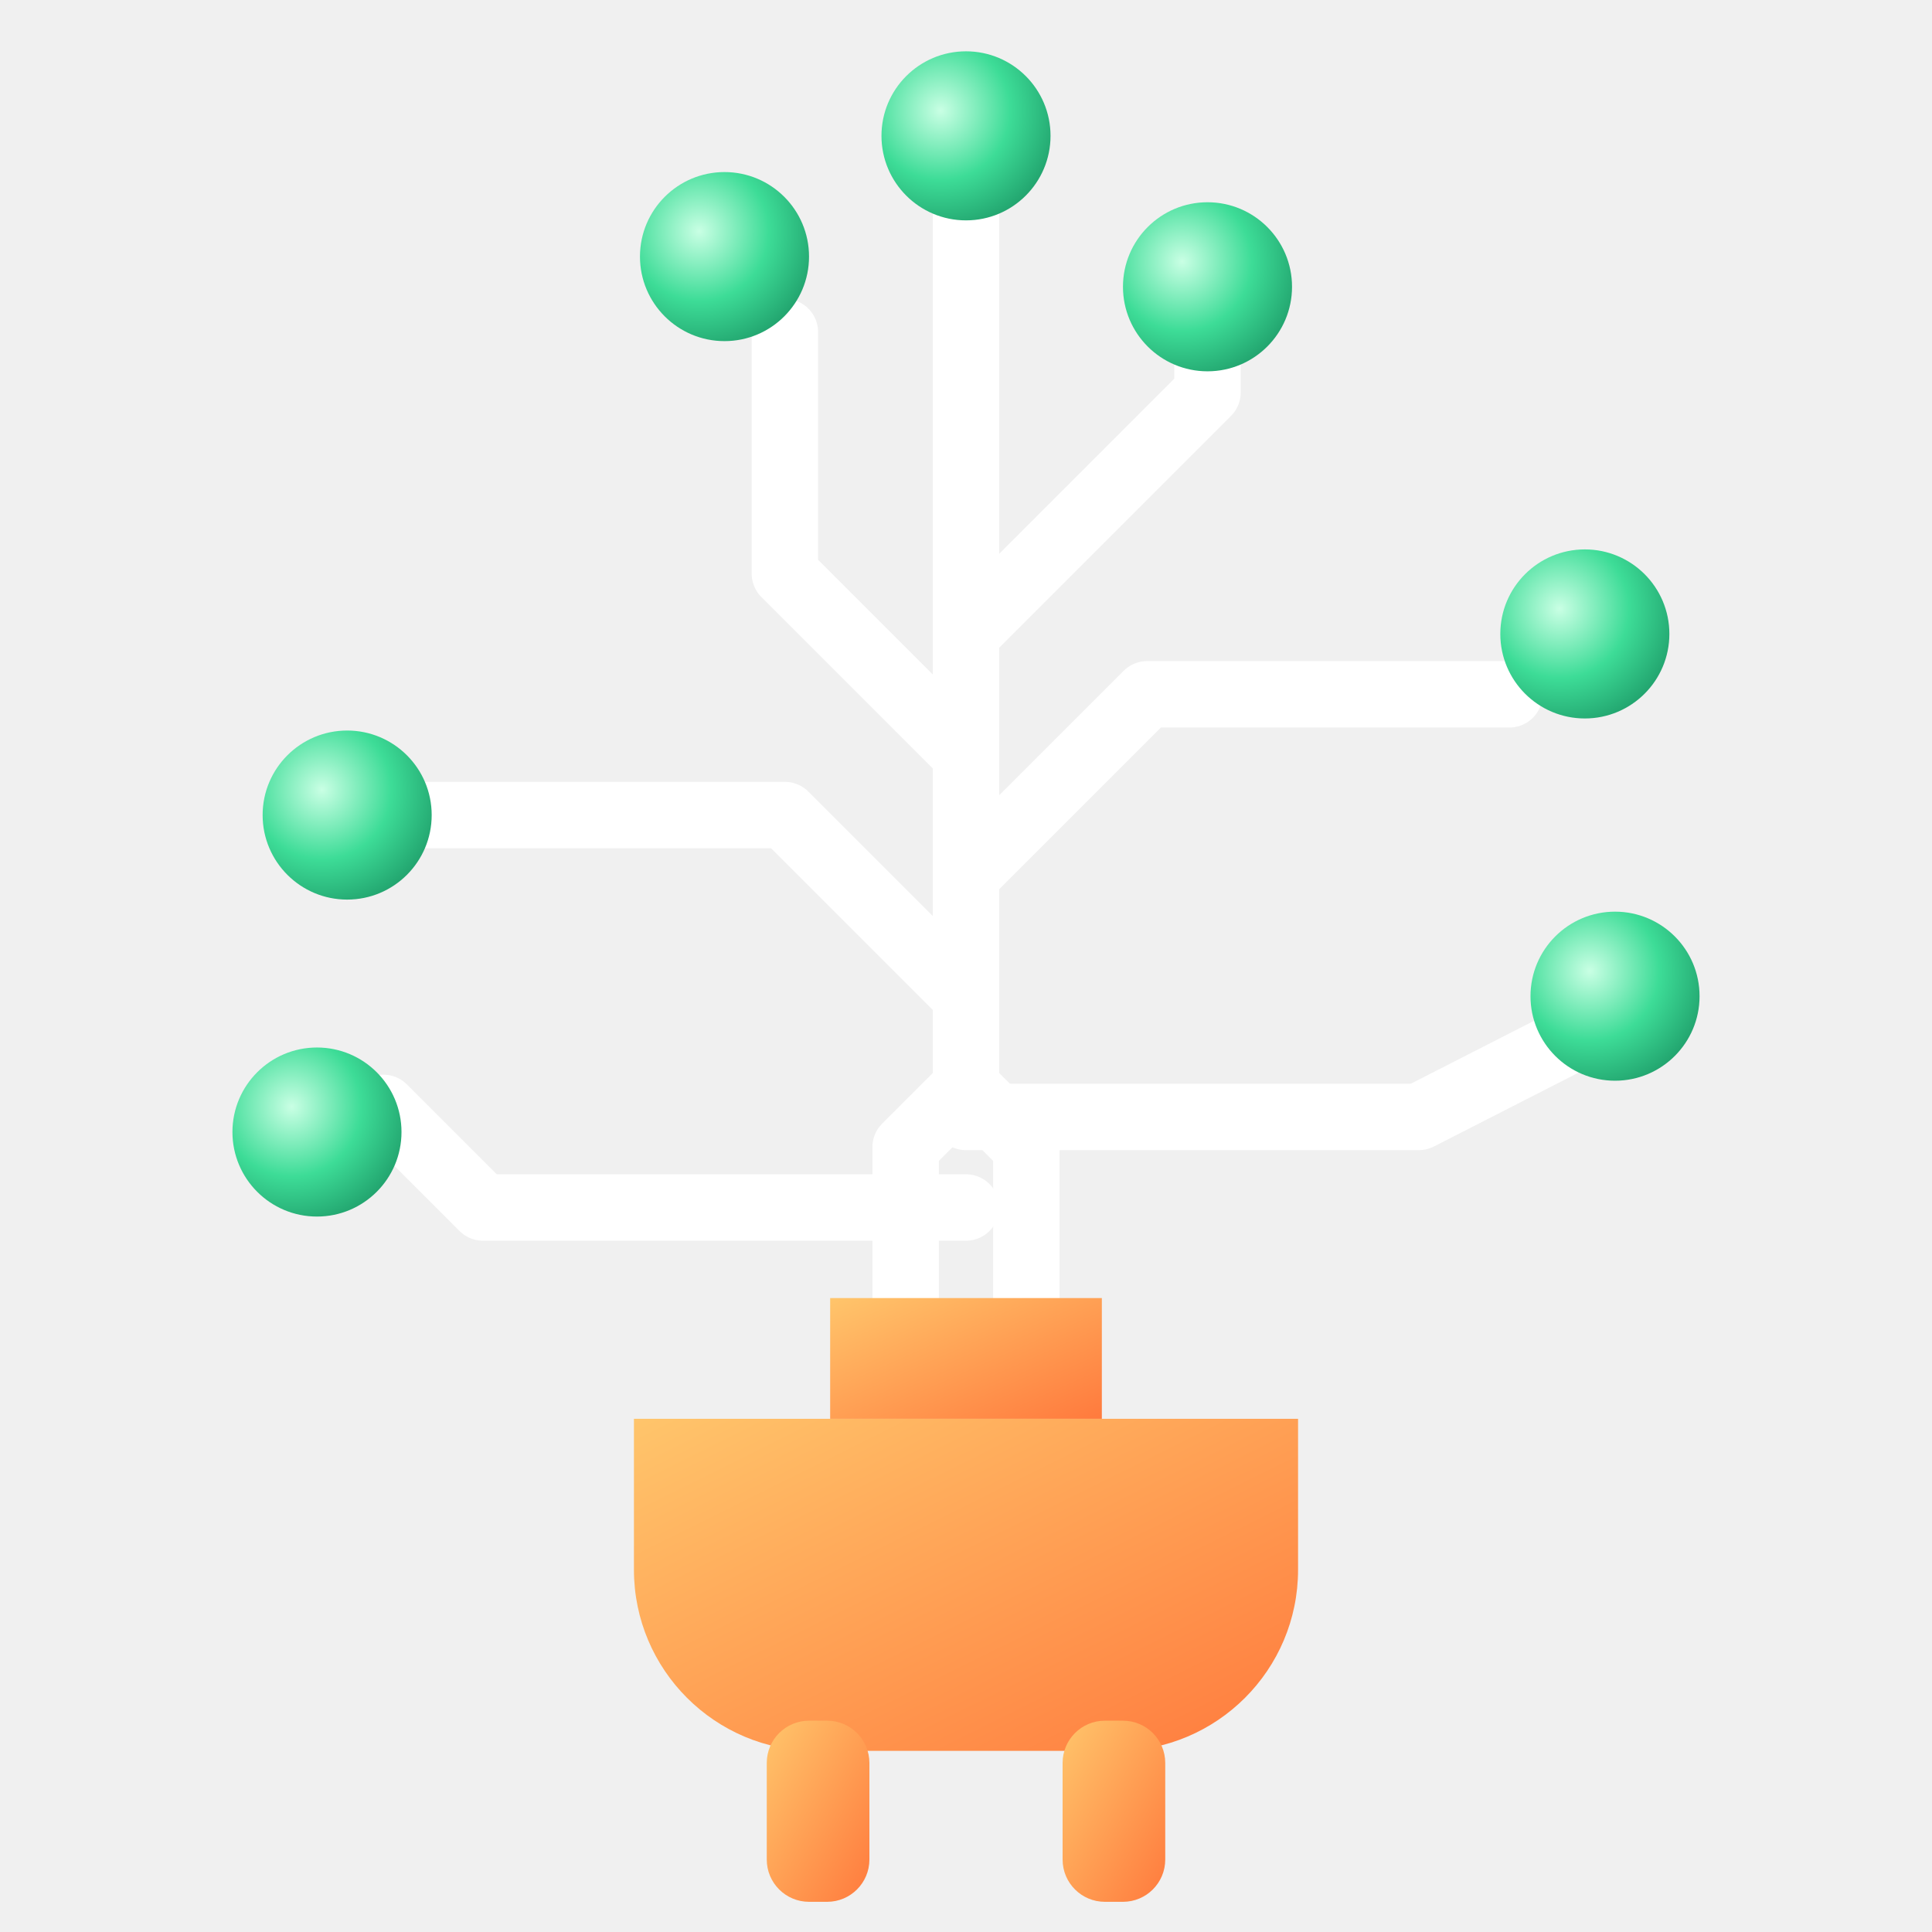
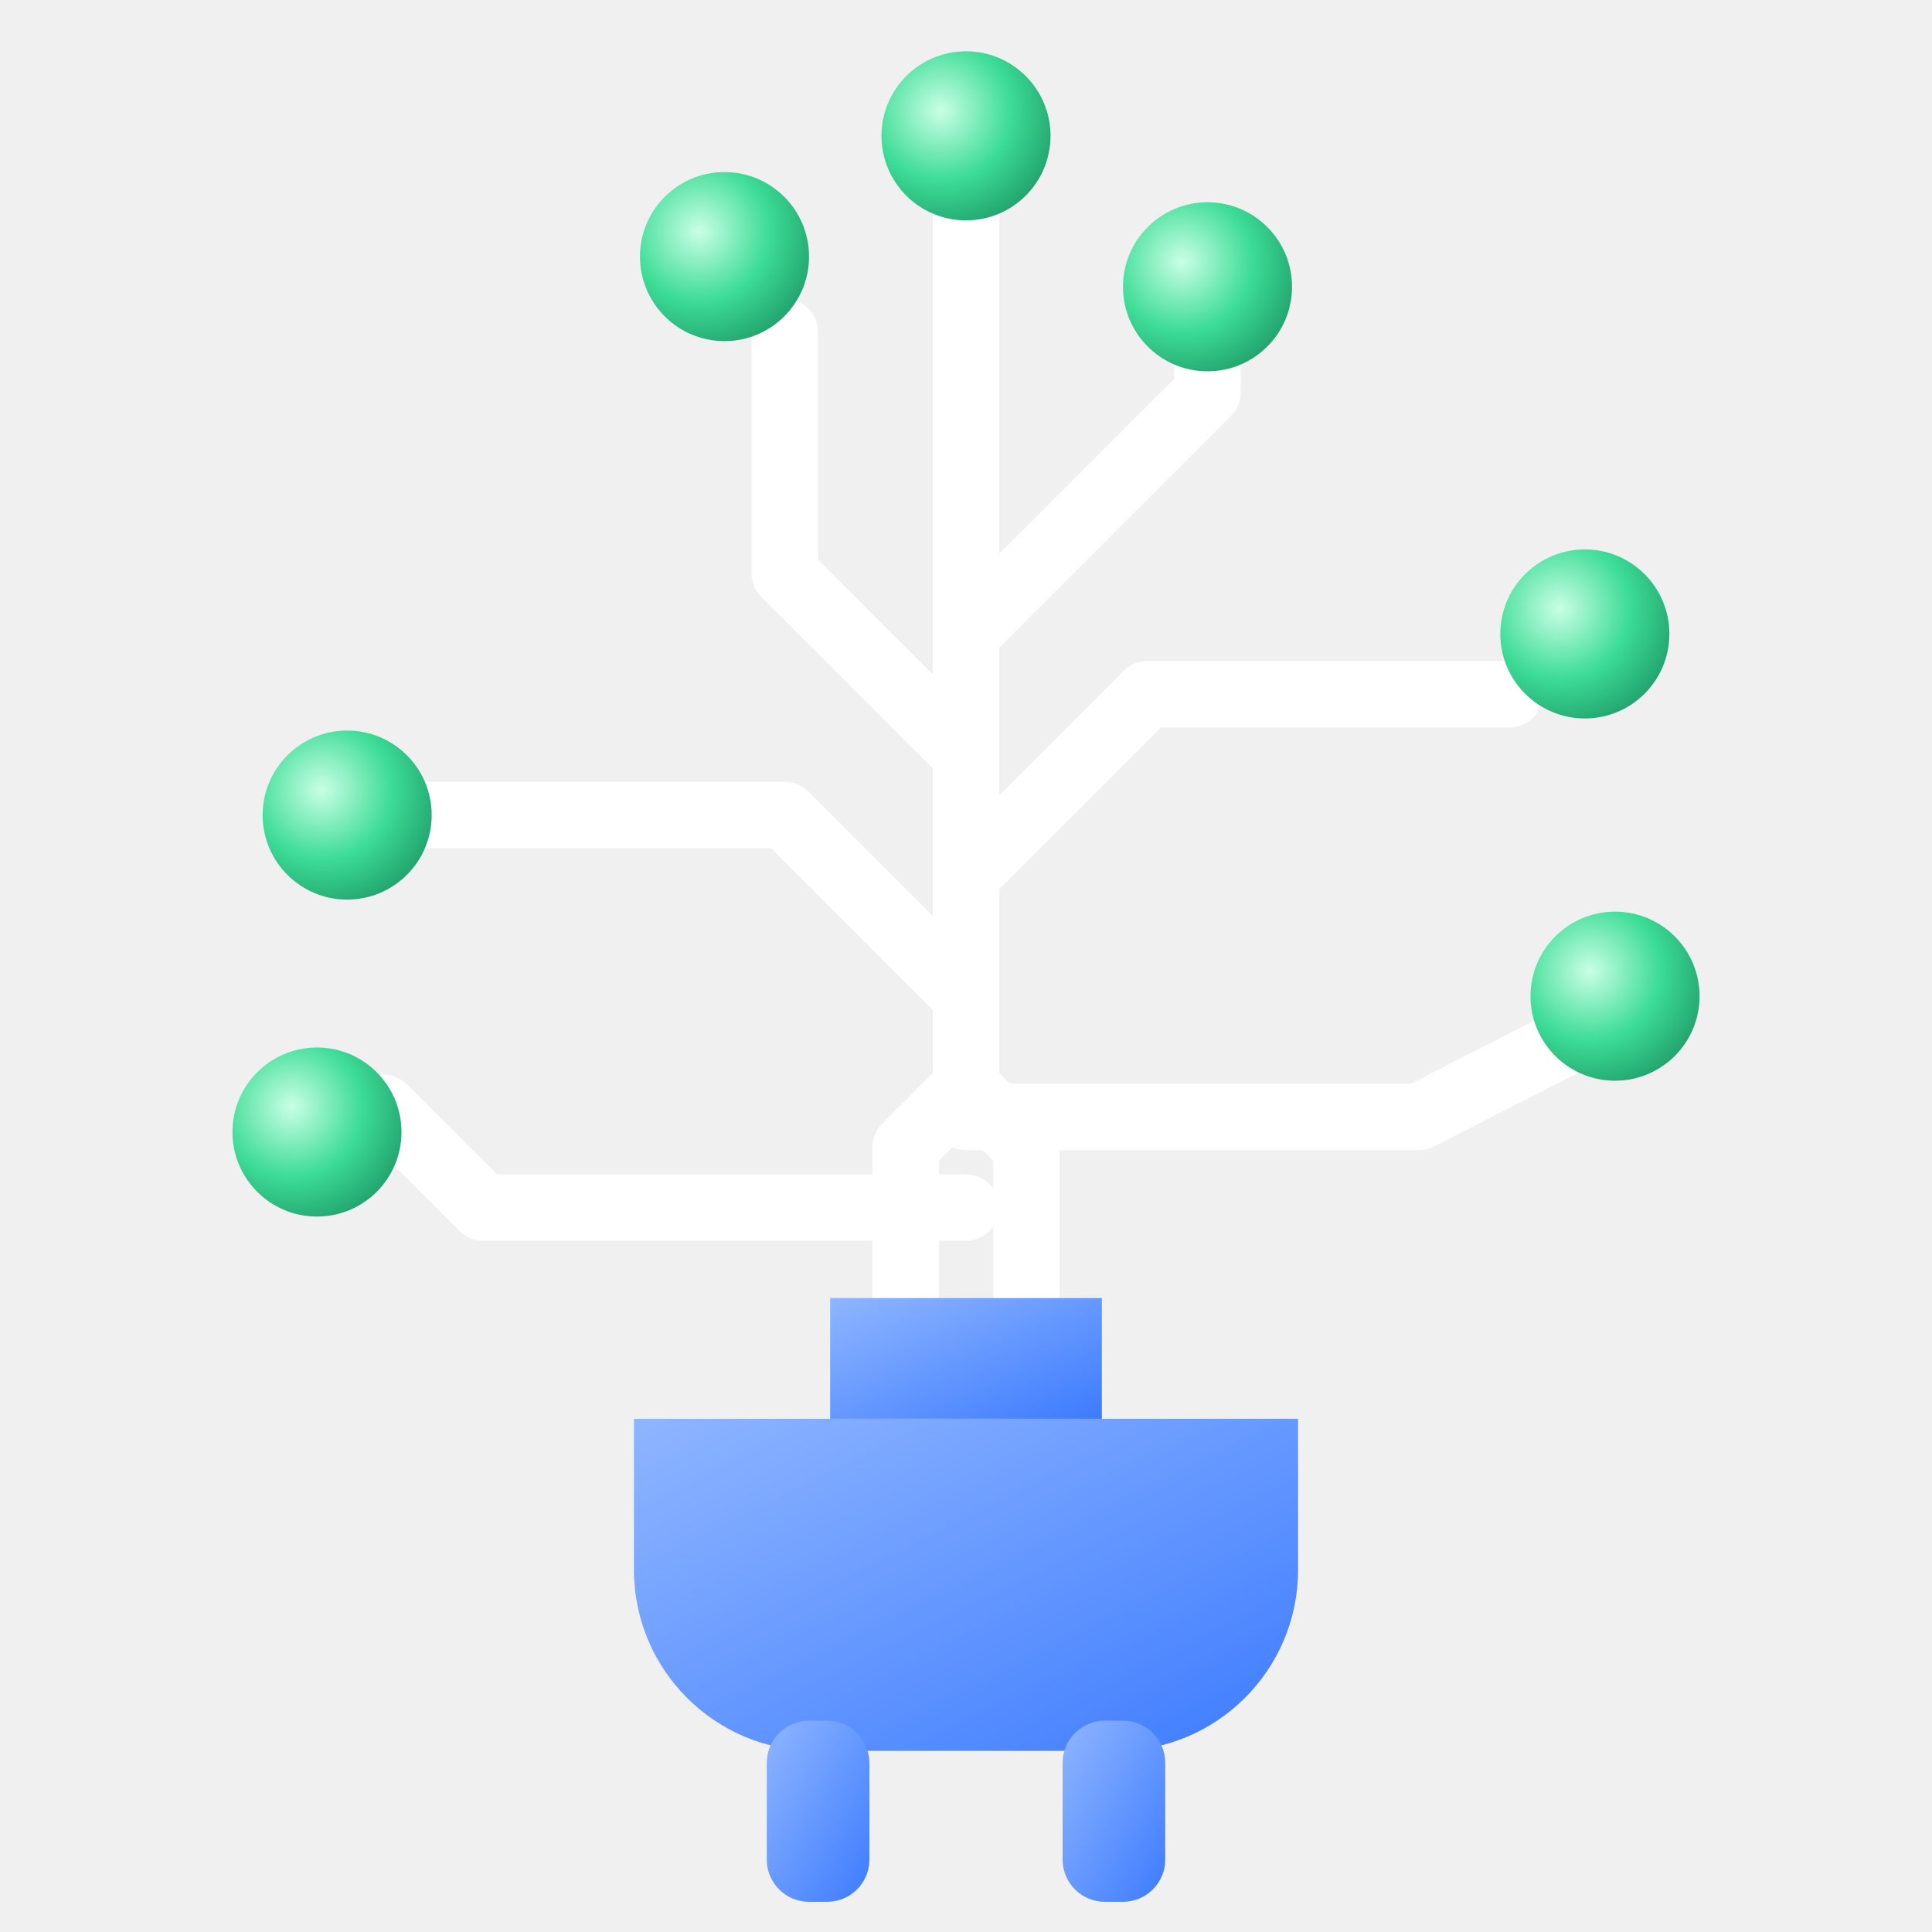
<svg xmlns="http://www.w3.org/2000/svg" viewBox="0 0 64 64" role="img" aria-label="Echelon">
  <defs>
    <radialGradient id="e-node" cx=".35" cy=".35" r=".75">
      <stop offset="0" stop-color="#C9FFE4" />
      <stop offset=".55" stop-color="#3DDC97" />
      <stop offset="1" stop-color="#1F9E6A" />
    </radialGradient>
    <linearGradient id="e-plug" x1="0" y1="0" x2="1" y2="1">
-       <stop offset="0" stop-color="#FFC56B" />
-       <stop offset="1" stop-color="#FF7A3D" />
+       <stop offset="0" stop-color="#8EB5FF" />
+       <stop offset="1" stop-color="#3D7BFF" />
    </linearGradient>
  </defs>
  <g fill="none" stroke="#FFFFFF" stroke-width="2.2" stroke-linecap="round" stroke-linejoin="round">
    <path d="M30 43V38L32 36L34 38V43M32 36V7" />
    <path d="M32 33L26 27H14M32 25L26 19V11M32 40H16L12.7 36.7" />
    <path d="M32 29L38 23H50M32 21L40 13V12M32 37H47L51.7 34.6" />
  </g>
  <circle cx="32" cy="4.5" r="2.8" fill="url(#e-node)" />
  <circle cx="11.5" cy="27" r="2.8" fill="url(#e-node)" />
  <circle cx="52.5" cy="21" r="2.8" fill="url(#e-node)" />
  <circle cx="24" cy="8.5" r="2.8" fill="url(#e-node)" />
  <circle cx="40" cy="9.5" r="2.8" fill="url(#e-node)" />
  <circle cx="10.5" cy="37.5" r="2.8" fill="url(#e-node)" />
  <circle cx="53.5" cy="33" r="2.8" fill="url(#e-node)" />
  <path d="M27.5 43H36.5V47H27.5Z" fill="url(#e-plug)" />
  <path d="M21 47H43V52A6 6 0 0 1 37 58H27A6 6 0 0 1 21 52Z" fill="url(#e-plug)" />
  <rect x="25.4" y="57" width="3.4" height="6" rx="1.4" fill="url(#e-plug)" />
  <rect x="35.2" y="57" width="3.4" height="6" rx="1.4" fill="url(#e-plug)" />
</svg>
